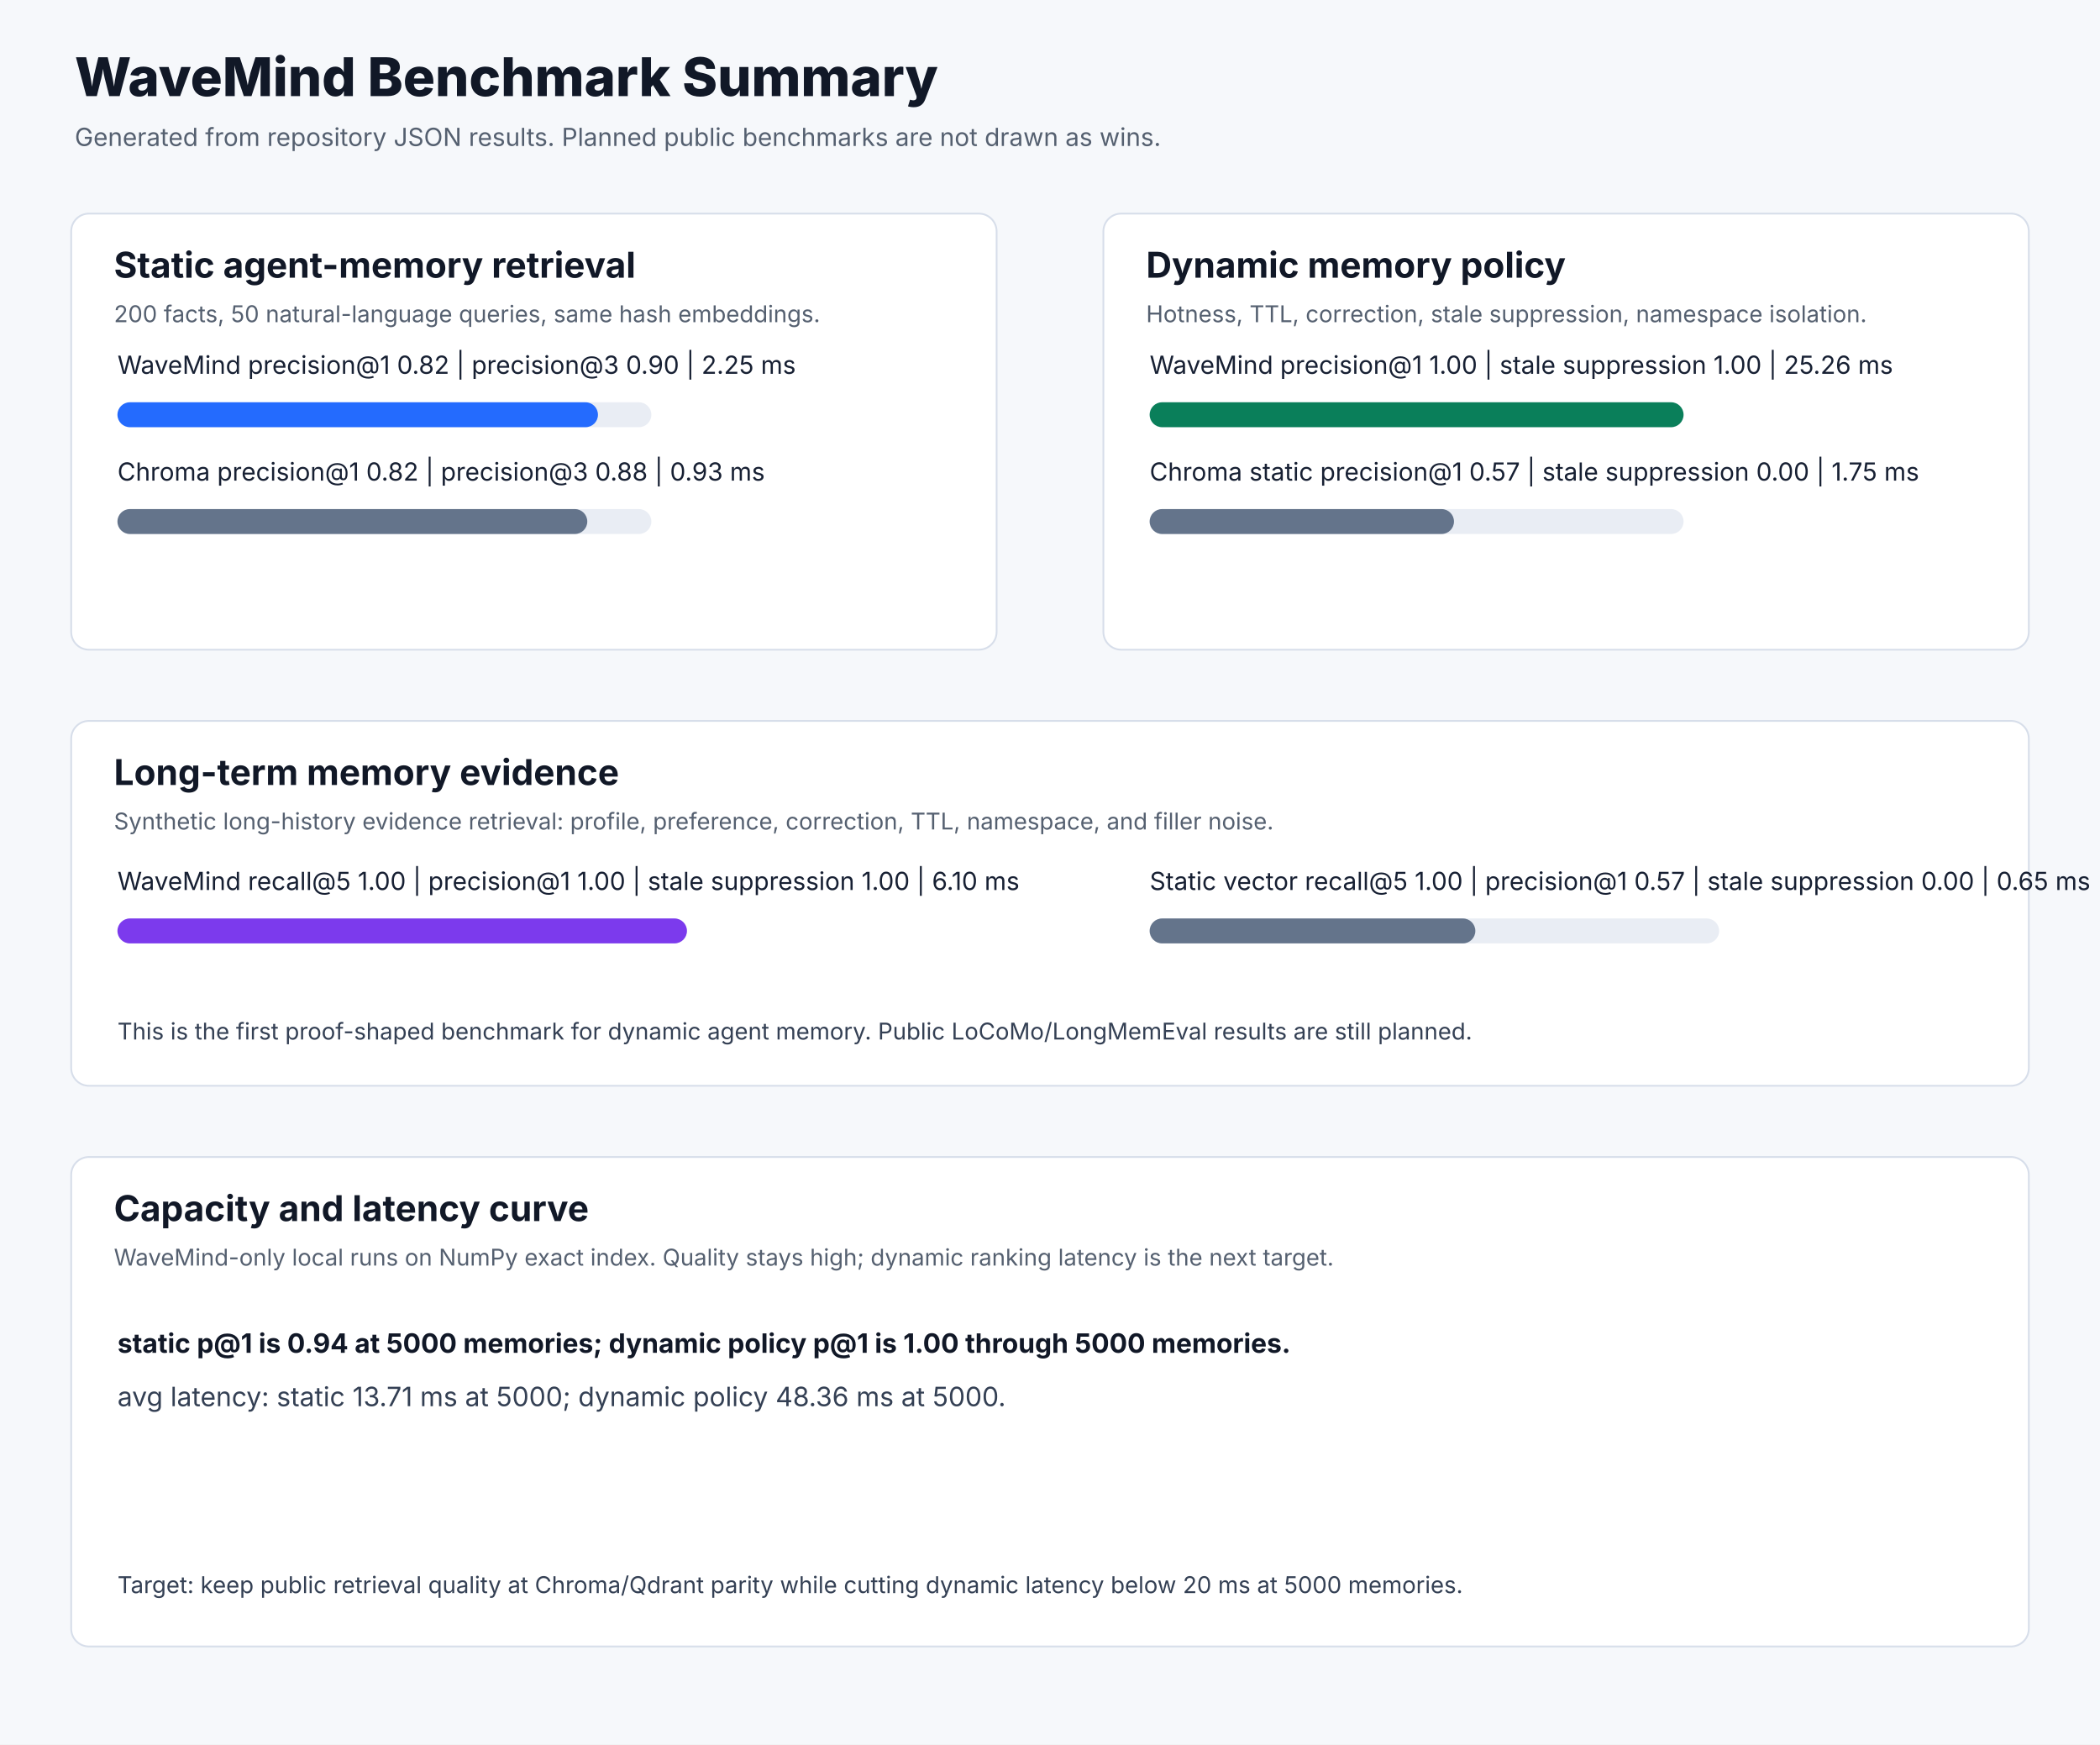
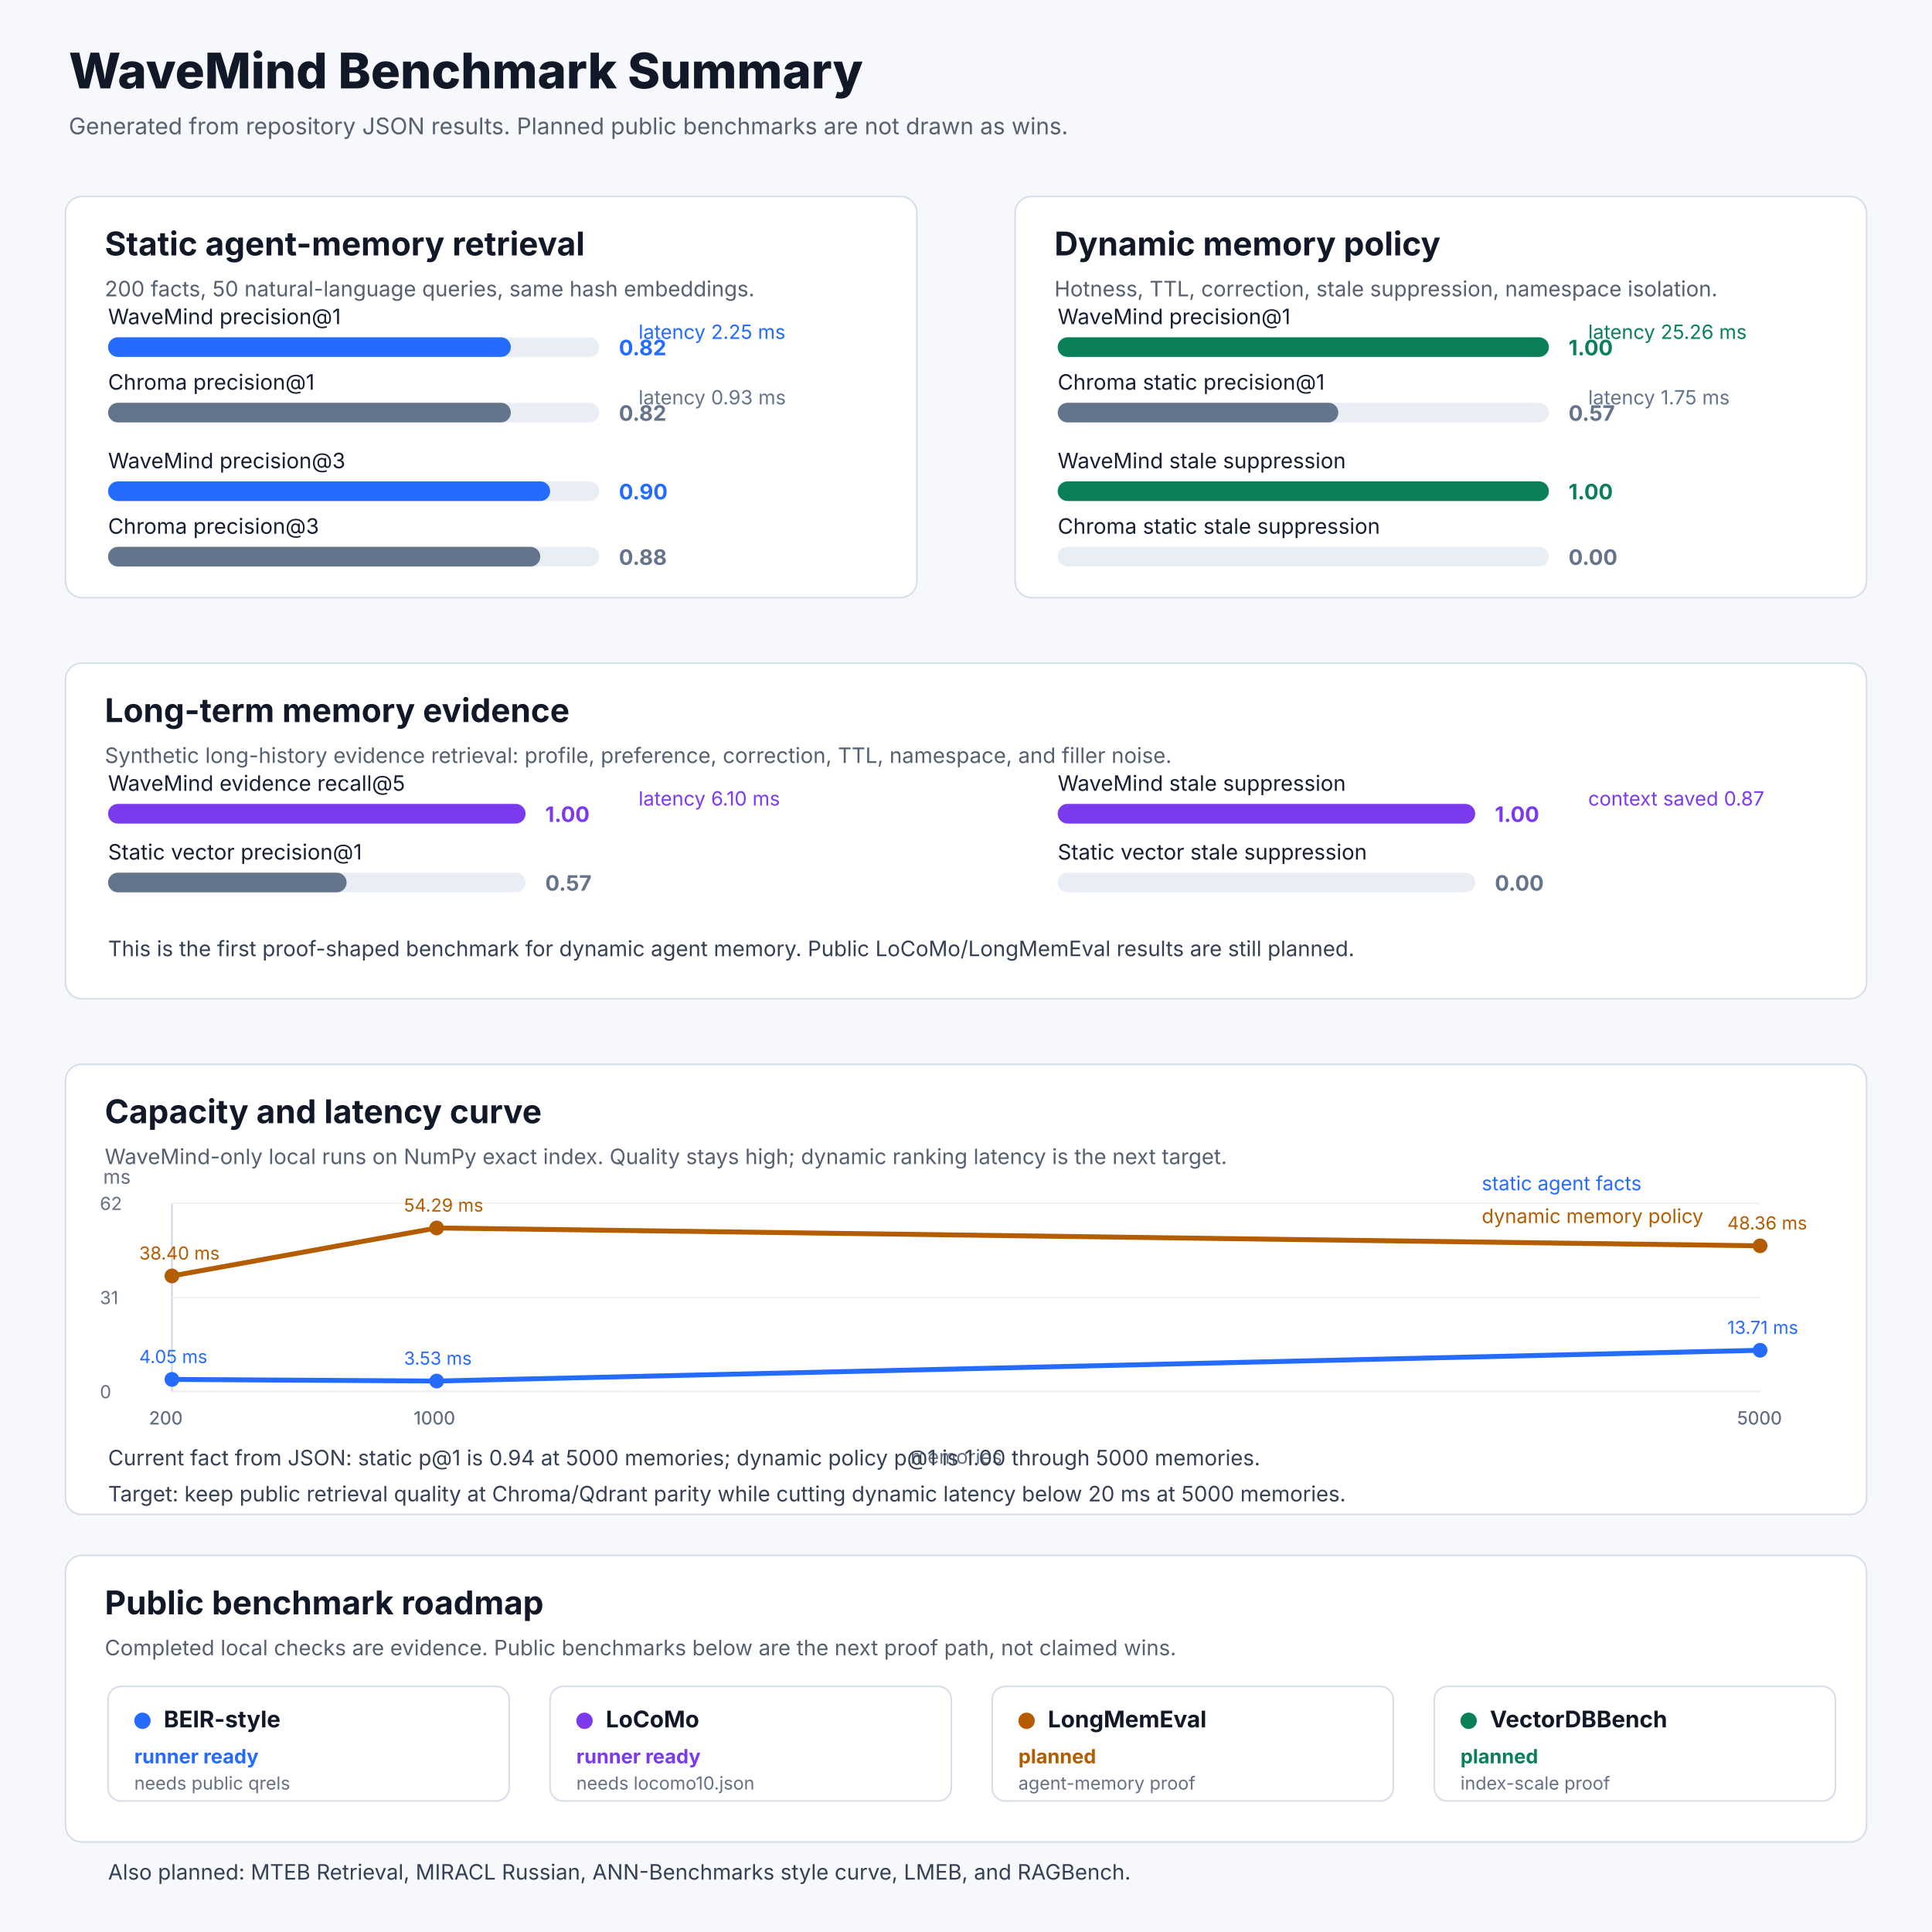
- <svg xmlns="http://www.w3.org/2000/svg" width="1180" height="980" viewBox="0 0 1180 980" role="img" aria-label="WaveMind benchmark summary">
-   <rect width="1180" height="980" fill="#f6f8fb" />
-   <text x="42" y="54" font-family="Inter,Segoe UI,Arial,sans-serif" font-size="30" font-weight="800" fill="#111827">WaveMind Benchmark Summary</text>
-   <text x="42" y="82" font-family="Inter,Segoe UI,Arial,sans-serif" font-size="14" fill="#556070">Generated from repository JSON results. Planned public benchmarks are not drawn as wins.</text>
-   <rect x="40" y="120" width="520" height="245" rx="10" fill="#fff" stroke="#d7deea" />
-   <text x="64" y="156" font-family="Inter,Segoe UI,Arial,sans-serif" font-size="20" font-weight="700" fill="#111827">Static agent-memory retrieval</text>
-   <text x="64" y="181" font-family="Inter,Segoe UI,Arial,sans-serif" font-size="13" fill="#556070">200 facts, 50 natural-language queries, same hash embeddings.</text>
-   <text x="66" y="210" font-family="Inter,Segoe UI,Arial,sans-serif" font-size="14" fill="#172033">WaveMind precision@1 0.82 | precision@3 0.90 | 2.25 ms</text>
-   <rect x="66" y="226" width="300" height="14" rx="7" fill="#e9edf4" />
-   <rect x="66" y="226" width="270" height="14" rx="7" fill="#246bfe" />
-   <text x="66" y="270" font-family="Inter,Segoe UI,Arial,sans-serif" font-size="14" fill="#172033">Chroma precision@1 0.82 | precision@3 0.88 | 0.93 ms</text>
-   <rect x="66" y="286" width="300" height="14" rx="7" fill="#e9edf4" />
-   <rect x="66" y="286" width="264" height="14" rx="7" fill="#64748b" />
-   <rect x="620" y="120" width="520" height="245" rx="10" fill="#fff" stroke="#d7deea" />
-   <text x="644" y="156" font-family="Inter,Segoe UI,Arial,sans-serif" font-size="20" font-weight="700" fill="#111827">Dynamic memory policy</text>
-   <text x="644" y="181" font-family="Inter,Segoe UI,Arial,sans-serif" font-size="13" fill="#556070">Hotness, TTL, correction, stale suppression, namespace isolation.</text>
-   <text x="646" y="210" font-family="Inter,Segoe UI,Arial,sans-serif" font-size="14" fill="#172033">WaveMind precision@1 1.00 | stale suppression 1.00 | 25.26 ms</text>
-   <rect x="646" y="226" width="300" height="14" rx="7" fill="#e9edf4" />
-   <rect x="646" y="226" width="300" height="14" rx="7" fill="#0a7f5a" />
-   <text x="646" y="270" font-family="Inter,Segoe UI,Arial,sans-serif" font-size="14" fill="#172033">Chroma static precision@1 0.57 | stale suppression 0.00 | 1.75 ms</text>
-   <rect x="646" y="286" width="300" height="14" rx="7" fill="#e9edf4" />
-   <rect x="646" y="286" width="171" height="14" rx="7" fill="#64748b" />
-   <rect x="40" y="405" width="1100" height="205" rx="10" fill="#fff" stroke="#d7deea" />
-   <text x="64" y="441" font-family="Inter,Segoe UI,Arial,sans-serif" font-size="20" font-weight="700" fill="#111827">Long-term memory evidence</text>
-   <text x="64" y="466" font-family="Inter,Segoe UI,Arial,sans-serif" font-size="13" fill="#556070">Synthetic long-history evidence retrieval: profile, preference, correction, TTL, namespace, and filler noise.</text>
-   <text x="66" y="500" font-family="Inter,Segoe UI,Arial,sans-serif" font-size="14" fill="#172033">WaveMind recall@5 1.00 | precision@1 1.00 | stale suppression 1.00 | 6.10 ms</text>
-   <rect x="66" y="516" width="320" height="14" rx="7" fill="#e9edf4" />
-   <rect x="66" y="516" width="320" height="14" rx="7" fill="#7c3aed" />
-   <text x="646" y="500" font-family="Inter,Segoe UI,Arial,sans-serif" font-size="14" fill="#172033">Static vector recall@5 1.00 | precision@1 0.57 | stale suppression 0.00 | 0.65 ms</text>
-   <rect x="646" y="516" width="320" height="14" rx="7" fill="#e9edf4" />
-   <rect x="646" y="516" width="183" height="14" rx="7" fill="#64748b" />
-   <text x="66" y="584" font-family="Inter,Segoe UI,Arial,sans-serif" font-size="13" fill="#344054">This is the first proof-shaped benchmark for dynamic agent memory. Public LoCoMo/LongMemEval results are still planned.</text>
-   <rect x="40" y="650" width="1100" height="275" rx="10" fill="#fff" stroke="#d7deea" />
-   <text x="64" y="686" font-family="Inter,Segoe UI,Arial,sans-serif" font-size="20" font-weight="700" fill="#111827">Capacity and latency curve</text>
-   <text x="64" y="711" font-family="Inter,Segoe UI,Arial,sans-serif" font-size="13" fill="#556070">WaveMind-only local runs on NumPy exact index. Quality stays high; dynamic ranking latency is the next target.</text>
-   <text x="66" y="760" font-family="Inter,Segoe UI,Arial,sans-serif" font-size="15" font-weight="700" fill="#111827">static p@1 is 0.94 at 5000 memories; dynamic policy p@1 is 1.00 through 5000 memories.</text>
-   <text x="66" y="790" font-family="Inter,Segoe UI,Arial,sans-serif" font-size="15" fill="#344054">avg latency: static 13.71 ms at 5000; dynamic policy 48.36 ms at 5000.</text>
-   <text x="66" y="895" font-family="Inter,Segoe UI,Arial,sans-serif" font-size="13" fill="#344054">Target: keep public retrieval quality at Chroma/Qdrant parity while cutting dynamic latency below 20 ms at 5000 memories.</text>
+ <svg xmlns="http://www.w3.org/2000/svg" width="1180" height="1180" viewBox="0 0 1180 1180" role="img" aria-label="WaveMind benchmark summary">
+   <rect width="1180" height="1180" fill="#f6f8fb" />
+   <text x="42.0" y="54.0" font-family="Inter,Segoe UI,Arial,sans-serif" font-size="30" font-weight="800" fill="#111827">WaveMind Benchmark Summary</text>
+   <text x="42.0" y="82.0" font-family="Inter,Segoe UI,Arial,sans-serif" font-size="14" font-weight="400" fill="#556070">Generated from repository JSON results. Planned public benchmarks are not drawn as wins.</text>
+   <rect x="40.0" y="120.0" width="520.0" height="245.0" rx="10" fill="#ffffff" stroke="#d7deea" />
+   <text x="64.0" y="156.0" font-family="Inter,Segoe UI,Arial,sans-serif" font-size="20" font-weight="700" fill="#111827">Static agent-memory retrieval</text>
+   <text x="64.0" y="181.0" font-family="Inter,Segoe UI,Arial,sans-serif" font-size="13" font-weight="400" fill="#556070">200 facts, 50 natural-language queries, same hash embeddings.</text>
+   <text x="66.0" y="198.0" font-family="Inter,Segoe UI,Arial,sans-serif" font-size="13" font-weight="400" fill="#172033">WaveMind precision@1</text>
+   <rect x="66.0" y="206.0" width="300.0" height="12.0" rx="6" fill="#e9edf4" />
+   <rect x="66.0" y="206.0" width="246.0" height="12.0" rx="6" fill="#246bfe" />
+   <text x="378.0" y="217.0" font-family="Inter,Segoe UI,Arial,sans-serif" font-size="13" font-weight="700" fill="#246bfe">0.82</text>
+   <text x="66.0" y="238.0" font-family="Inter,Segoe UI,Arial,sans-serif" font-size="13" font-weight="400" fill="#172033">Chroma precision@1</text>
+   <rect x="66.0" y="246.0" width="300.0" height="12.0" rx="6" fill="#e9edf4" />
+   <rect x="66.0" y="246.0" width="246.0" height="12.0" rx="6" fill="#64748b" />
+   <text x="378.0" y="257.0" font-family="Inter,Segoe UI,Arial,sans-serif" font-size="13" font-weight="700" fill="#64748b">0.82</text>
+   <text x="66.0" y="286.0" font-family="Inter,Segoe UI,Arial,sans-serif" font-size="13" font-weight="400" fill="#172033">WaveMind precision@3</text>
+   <rect x="66.0" y="294.0" width="300.0" height="12.0" rx="6" fill="#e9edf4" />
+   <rect x="66.0" y="294.0" width="270.0" height="12.0" rx="6" fill="#246bfe" />
+   <text x="378.0" y="305.0" font-family="Inter,Segoe UI,Arial,sans-serif" font-size="13" font-weight="700" fill="#246bfe">0.90</text>
+   <text x="66.0" y="326.0" font-family="Inter,Segoe UI,Arial,sans-serif" font-size="13" font-weight="400" fill="#172033">Chroma precision@3</text>
+   <rect x="66.0" y="334.0" width="300.0" height="12.0" rx="6" fill="#e9edf4" />
+   <rect x="66.0" y="334.0" width="264.0" height="12.0" rx="6" fill="#64748b" />
+   <text x="378.0" y="345.0" font-family="Inter,Segoe UI,Arial,sans-serif" font-size="13" font-weight="700" fill="#64748b">0.88</text>
+   <text x="390.0" y="207.0" font-family="Inter,Segoe UI,Arial,sans-serif" font-size="12" font-weight="400" fill="#246bfe">latency 2.25 ms</text>
+   <text x="390.0" y="247.0" font-family="Inter,Segoe UI,Arial,sans-serif" font-size="12" font-weight="400" fill="#64748b">latency 0.93 ms</text>
+   <rect x="620.0" y="120.0" width="520.0" height="245.0" rx="10" fill="#ffffff" stroke="#d7deea" />
+   <text x="644.0" y="156.0" font-family="Inter,Segoe UI,Arial,sans-serif" font-size="20" font-weight="700" fill="#111827">Dynamic memory policy</text>
+   <text x="644.0" y="181.0" font-family="Inter,Segoe UI,Arial,sans-serif" font-size="13" font-weight="400" fill="#556070">Hotness, TTL, correction, stale suppression, namespace isolation.</text>
+   <text x="646.0" y="198.0" font-family="Inter,Segoe UI,Arial,sans-serif" font-size="13" font-weight="400" fill="#172033">WaveMind precision@1</text>
+   <rect x="646.0" y="206.0" width="300.0" height="12.0" rx="6" fill="#e9edf4" />
+   <rect x="646.0" y="206.0" width="300.0" height="12.0" rx="6" fill="#0a7f5a" />
+   <text x="958.0" y="217.0" font-family="Inter,Segoe UI,Arial,sans-serif" font-size="13" font-weight="700" fill="#0a7f5a">1.00</text>
+   <text x="646.0" y="238.0" font-family="Inter,Segoe UI,Arial,sans-serif" font-size="13" font-weight="400" fill="#172033">Chroma static precision@1</text>
+   <rect x="646.0" y="246.0" width="300.0" height="12.0" rx="6" fill="#e9edf4" />
+   <rect x="646.0" y="246.0" width="171.4" height="12.0" rx="6" fill="#64748b" />
+   <text x="958.0" y="257.0" font-family="Inter,Segoe UI,Arial,sans-serif" font-size="13" font-weight="700" fill="#64748b">0.57</text>
+   <text x="646.0" y="286.0" font-family="Inter,Segoe UI,Arial,sans-serif" font-size="13" font-weight="400" fill="#172033">WaveMind stale suppression</text>
+   <rect x="646.0" y="294.0" width="300.0" height="12.0" rx="6" fill="#e9edf4" />
+   <rect x="646.0" y="294.0" width="300.0" height="12.0" rx="6" fill="#0a7f5a" />
+   <text x="958.0" y="305.0" font-family="Inter,Segoe UI,Arial,sans-serif" font-size="13" font-weight="700" fill="#0a7f5a">1.00</text>
+   <text x="646.0" y="326.0" font-family="Inter,Segoe UI,Arial,sans-serif" font-size="13" font-weight="400" fill="#172033">Chroma static stale suppression</text>
+   <rect x="646.0" y="334.0" width="300.0" height="12.0" rx="6" fill="#e9edf4" />
+   <rect x="646.0" y="334.0" width="0.0" height="12.0" rx="6" fill="#64748b" />
+   <text x="958.0" y="345.0" font-family="Inter,Segoe UI,Arial,sans-serif" font-size="13" font-weight="700" fill="#64748b">0.00</text>
+   <text x="970.0" y="207.0" font-family="Inter,Segoe UI,Arial,sans-serif" font-size="12" font-weight="400" fill="#0a7f5a">latency 25.26 ms</text>
+   <text x="970.0" y="247.0" font-family="Inter,Segoe UI,Arial,sans-serif" font-size="12" font-weight="400" fill="#64748b">latency 1.75 ms</text>
+   <rect x="40.0" y="405.0" width="1100.0" height="205.0" rx="10" fill="#ffffff" stroke="#d7deea" />
+   <text x="64.0" y="441.0" font-family="Inter,Segoe UI,Arial,sans-serif" font-size="20" font-weight="700" fill="#111827">Long-term memory evidence</text>
+   <text x="64.0" y="466.0" font-family="Inter,Segoe UI,Arial,sans-serif" font-size="13" font-weight="400" fill="#556070">Synthetic long-history evidence retrieval: profile, preference, correction, TTL, namespace, and filler noise.</text>
+   <text x="66.0" y="483.0" font-family="Inter,Segoe UI,Arial,sans-serif" font-size="13" font-weight="400" fill="#172033">WaveMind evidence recall@5</text>
+   <rect x="66.0" y="491.0" width="255.0" height="12.0" rx="6" fill="#e9edf4" />
+   <rect x="66.0" y="491.0" width="255.0" height="12.0" rx="6" fill="#7c3aed" />
+   <text x="333.0" y="502.0" font-family="Inter,Segoe UI,Arial,sans-serif" font-size="13" font-weight="700" fill="#7c3aed">1.00</text>
+   <text x="66.0" y="525.0" font-family="Inter,Segoe UI,Arial,sans-serif" font-size="13" font-weight="400" fill="#172033">Static vector precision@1</text>
+   <rect x="66.0" y="533.0" width="255.0" height="12.0" rx="6" fill="#e9edf4" />
+   <rect x="66.0" y="533.0" width="145.7" height="12.0" rx="6" fill="#64748b" />
+   <text x="333.0" y="544.0" font-family="Inter,Segoe UI,Arial,sans-serif" font-size="13" font-weight="700" fill="#64748b">0.57</text>
+   <text x="646.0" y="483.0" font-family="Inter,Segoe UI,Arial,sans-serif" font-size="13" font-weight="400" fill="#172033">WaveMind stale suppression</text>
+   <rect x="646.0" y="491.0" width="255.0" height="12.0" rx="6" fill="#e9edf4" />
+   <rect x="646.0" y="491.0" width="255.0" height="12.0" rx="6" fill="#7c3aed" />
+   <text x="913.0" y="502.0" font-family="Inter,Segoe UI,Arial,sans-serif" font-size="13" font-weight="700" fill="#7c3aed">1.00</text>
+   <text x="646.0" y="525.0" font-family="Inter,Segoe UI,Arial,sans-serif" font-size="13" font-weight="400" fill="#172033">Static vector stale suppression</text>
+   <rect x="646.0" y="533.0" width="255.0" height="12.0" rx="6" fill="#e9edf4" />
+   <rect x="646.0" y="533.0" width="0.0" height="12.0" rx="6" fill="#64748b" />
+   <text x="913.0" y="544.0" font-family="Inter,Segoe UI,Arial,sans-serif" font-size="13" font-weight="700" fill="#64748b">0.00</text>
+   <text x="390.0" y="492.0" font-family="Inter,Segoe UI,Arial,sans-serif" font-size="12" font-weight="400" fill="#7c3aed">latency 6.10 ms</text>
+   <text x="970.0" y="492.0" font-family="Inter,Segoe UI,Arial,sans-serif" font-size="12" font-weight="400" fill="#7c3aed">context saved 0.87</text>
+   <text x="66.0" y="584.0" font-family="Inter,Segoe UI,Arial,sans-serif" font-size="13" font-weight="400" fill="#344054">This is the first proof-shaped benchmark for dynamic agent memory. Public LoCoMo/LongMemEval results are still planned.</text>
+   <rect x="40.0" y="650.0" width="1100.0" height="275.0" rx="10" fill="#ffffff" stroke="#d7deea" />
+   <text x="64.0" y="686.0" font-family="Inter,Segoe UI,Arial,sans-serif" font-size="20" font-weight="700" fill="#111827">Capacity and latency curve</text>
+   <text x="64.0" y="711.0" font-family="Inter,Segoe UI,Arial,sans-serif" font-size="13" font-weight="400" fill="#556070">WaveMind-only local runs on NumPy exact index. Quality stays high; dynamic ranking latency is the next target.</text>
+   <line x1="105.0" y1="850.0" x2="1075.0" y2="850.0" stroke="#cbd5e1" />
+   <line x1="105.0" y1="735.0" x2="105.0" y2="850.0" stroke="#cbd5e1" />
+   <line x1="105.0" y1="850.0" x2="1075.0" y2="850.0" stroke="#eef2f7" />
+   <text x="61.0" y="854.0" font-family="Inter,Segoe UI,Arial,sans-serif" font-size="11" font-weight="400" fill="#667085">0</text>
+   <line x1="105.0" y1="792.5" x2="1075.0" y2="792.5" stroke="#eef2f7" />
+   <text x="61.0" y="796.5" font-family="Inter,Segoe UI,Arial,sans-serif" font-size="11" font-weight="400" fill="#667085">31</text>
+   <line x1="105.0" y1="735.0" x2="1075.0" y2="735.0" stroke="#eef2f7" />
+   <text x="61.0" y="739.0" font-family="Inter,Segoe UI,Arial,sans-serif" font-size="11" font-weight="400" fill="#667085">62</text>
+   <polyline points="105.0,842.5 266.7,843.5 1075.0,824.7" fill="none" stroke="#246bfe" stroke-width="3" stroke-linecap="round" stroke-linejoin="round" />
+   <circle cx="105.0" cy="842.5" r="4.5" fill="#246bfe" />
+   <text x="85.0" y="832.5" font-family="Inter,Segoe UI,Arial,sans-serif" font-size="11" font-weight="400" fill="#246bfe">4.05 ms</text>
+   <text x="91.0" y="870.0" font-family="Inter,Segoe UI,Arial,sans-serif" font-size="11" font-weight="400" fill="#667085">200</text>
+   <circle cx="266.7" cy="843.5" r="4.5" fill="#246bfe" />
+   <text x="246.7" y="833.5" font-family="Inter,Segoe UI,Arial,sans-serif" font-size="11" font-weight="400" fill="#246bfe">3.53 ms</text>
+   <text x="252.7" y="870.0" font-family="Inter,Segoe UI,Arial,sans-serif" font-size="11" font-weight="400" fill="#667085">1000</text>
+   <circle cx="1075.0" cy="824.7" r="4.5" fill="#246bfe" />
+   <text x="1055.0" y="814.7" font-family="Inter,Segoe UI,Arial,sans-serif" font-size="11" font-weight="400" fill="#246bfe">13.71 ms</text>
+   <text x="1061.0" y="870.0" font-family="Inter,Segoe UI,Arial,sans-serif" font-size="11" font-weight="400" fill="#667085">5000</text>
+   <polyline points="105.0,779.3 266.7,750.0 1075.0,760.9" fill="none" stroke="#b35c00" stroke-width="3" stroke-linecap="round" stroke-linejoin="round" />
+   <circle cx="105.0" cy="779.3" r="4.5" fill="#b35c00" />
+   <text x="85.0" y="769.3" font-family="Inter,Segoe UI,Arial,sans-serif" font-size="11" font-weight="400" fill="#b35c00">38.40 ms</text>
+   <text x="91.0" y="870.0" font-family="Inter,Segoe UI,Arial,sans-serif" font-size="11" font-weight="400" fill="#667085">200</text>
+   <circle cx="266.7" cy="750.0" r="4.5" fill="#b35c00" />
+   <text x="246.7" y="740.0" font-family="Inter,Segoe UI,Arial,sans-serif" font-size="11" font-weight="400" fill="#b35c00">54.29 ms</text>
+   <text x="252.7" y="870.0" font-family="Inter,Segoe UI,Arial,sans-serif" font-size="11" font-weight="400" fill="#667085">1000</text>
+   <circle cx="1075.0" cy="760.9" r="4.5" fill="#b35c00" />
+   <text x="1055.0" y="750.9" font-family="Inter,Segoe UI,Arial,sans-serif" font-size="11" font-weight="400" fill="#b35c00">48.36 ms</text>
+   <text x="1061.0" y="870.0" font-family="Inter,Segoe UI,Arial,sans-serif" font-size="11" font-weight="400" fill="#667085">5000</text>
+   <text x="905.0" y="727.0" font-family="Inter,Segoe UI,Arial,sans-serif" font-size="12" font-weight="400" fill="#246bfe">static agent facts</text>
+   <text x="905.0" y="747.0" font-family="Inter,Segoe UI,Arial,sans-serif" font-size="12" font-weight="400" fill="#b35c00">dynamic memory policy</text>
+   <text x="556.0" y="894.0" font-family="Inter,Segoe UI,Arial,sans-serif" font-size="12" font-weight="400" fill="#667085">memories</text>
+   <text x="63.0" y="723.0" font-family="Inter,Segoe UI,Arial,sans-serif" font-size="12" font-weight="400" fill="#667085">ms</text>
+   <text x="66.0" y="895.0" font-family="Inter,Segoe UI,Arial,sans-serif" font-size="13" font-weight="400" fill="#344054">Current fact from JSON: static p@1 is 0.94 at 5000 memories; dynamic policy p@1 is 1.00 through 5000 memories.</text>
+   <text x="66.0" y="917.0" font-family="Inter,Segoe UI,Arial,sans-serif" font-size="13" font-weight="400" fill="#344054">Target: keep public retrieval quality at Chroma/Qdrant parity while cutting dynamic latency below 20 ms at 5000 memories.</text>
+   <rect x="40.0" y="950.0" width="1100.0" height="175.0" rx="10" fill="#ffffff" stroke="#d7deea" />
+   <text x="64.0" y="986.0" font-family="Inter,Segoe UI,Arial,sans-serif" font-size="20" font-weight="700" fill="#111827">Public benchmark roadmap</text>
+   <text x="64.0" y="1011.0" font-family="Inter,Segoe UI,Arial,sans-serif" font-size="13" font-weight="400" fill="#556070">Completed local checks are evidence. Public benchmarks below are the next proof path, not claimed wins.</text>
+   <rect x="66.0" y="1030.0" width="245" height="70" rx="8" fill="#ffffff" stroke="#d7deea" />
+   <rect x="82.0" y="1046.0" width="10.0" height="10.0" rx="5" fill="#246bfe" />
+   <text x="100.0" y="1055.0" font-family="Inter,Segoe UI,Arial,sans-serif" font-size="14" font-weight="700" fill="#111827">BEIR-style</text>
+   <text x="82.0" y="1077.0" font-family="Inter,Segoe UI,Arial,sans-serif" font-size="12" font-weight="700" fill="#246bfe">runner ready</text>
+   <text x="82.0" y="1093.0" font-family="Inter,Segoe UI,Arial,sans-serif" font-size="11" font-weight="400" fill="#667085">needs public qrels</text>
+   <rect x="336.0" y="1030.0" width="245" height="70" rx="8" fill="#ffffff" stroke="#d7deea" />
+   <rect x="352.0" y="1046.0" width="10.0" height="10.0" rx="5" fill="#7c3aed" />
+   <text x="370.0" y="1055.0" font-family="Inter,Segoe UI,Arial,sans-serif" font-size="14" font-weight="700" fill="#111827">LoCoMo</text>
+   <text x="352.0" y="1077.0" font-family="Inter,Segoe UI,Arial,sans-serif" font-size="12" font-weight="700" fill="#7c3aed">runner ready</text>
+   <text x="352.0" y="1093.0" font-family="Inter,Segoe UI,Arial,sans-serif" font-size="11" font-weight="400" fill="#667085">needs locomo10.json</text>
+   <rect x="606.0" y="1030.0" width="245" height="70" rx="8" fill="#ffffff" stroke="#d7deea" />
+   <rect x="622.0" y="1046.0" width="10.0" height="10.0" rx="5" fill="#b35c00" />
+   <text x="640.0" y="1055.0" font-family="Inter,Segoe UI,Arial,sans-serif" font-size="14" font-weight="700" fill="#111827">LongMemEval</text>
+   <text x="622.0" y="1077.0" font-family="Inter,Segoe UI,Arial,sans-serif" font-size="12" font-weight="700" fill="#b35c00">planned</text>
+   <text x="622.0" y="1093.0" font-family="Inter,Segoe UI,Arial,sans-serif" font-size="11" font-weight="400" fill="#667085">agent-memory proof</text>
+   <rect x="876.0" y="1030.0" width="245" height="70" rx="8" fill="#ffffff" stroke="#d7deea" />
+   <rect x="892.0" y="1046.0" width="10.0" height="10.0" rx="5" fill="#0a7f5a" />
+   <text x="910.0" y="1055.0" font-family="Inter,Segoe UI,Arial,sans-serif" font-size="14" font-weight="700" fill="#111827">VectorDBBench</text>
+   <text x="892.0" y="1077.0" font-family="Inter,Segoe UI,Arial,sans-serif" font-size="12" font-weight="700" fill="#0a7f5a">planned</text>
+   <text x="892.0" y="1093.0" font-family="Inter,Segoe UI,Arial,sans-serif" font-size="11" font-weight="400" fill="#667085">index-scale proof</text>
+   <text x="66.0" y="1148.0" font-family="Inter,Segoe UI,Arial,sans-serif" font-size="13" font-weight="400" fill="#344054">Also planned: MTEB Retrieval, MIRACL Russian, ANN-Benchmarks style curve, LMEB, and RAGBench.</text>
</svg>
